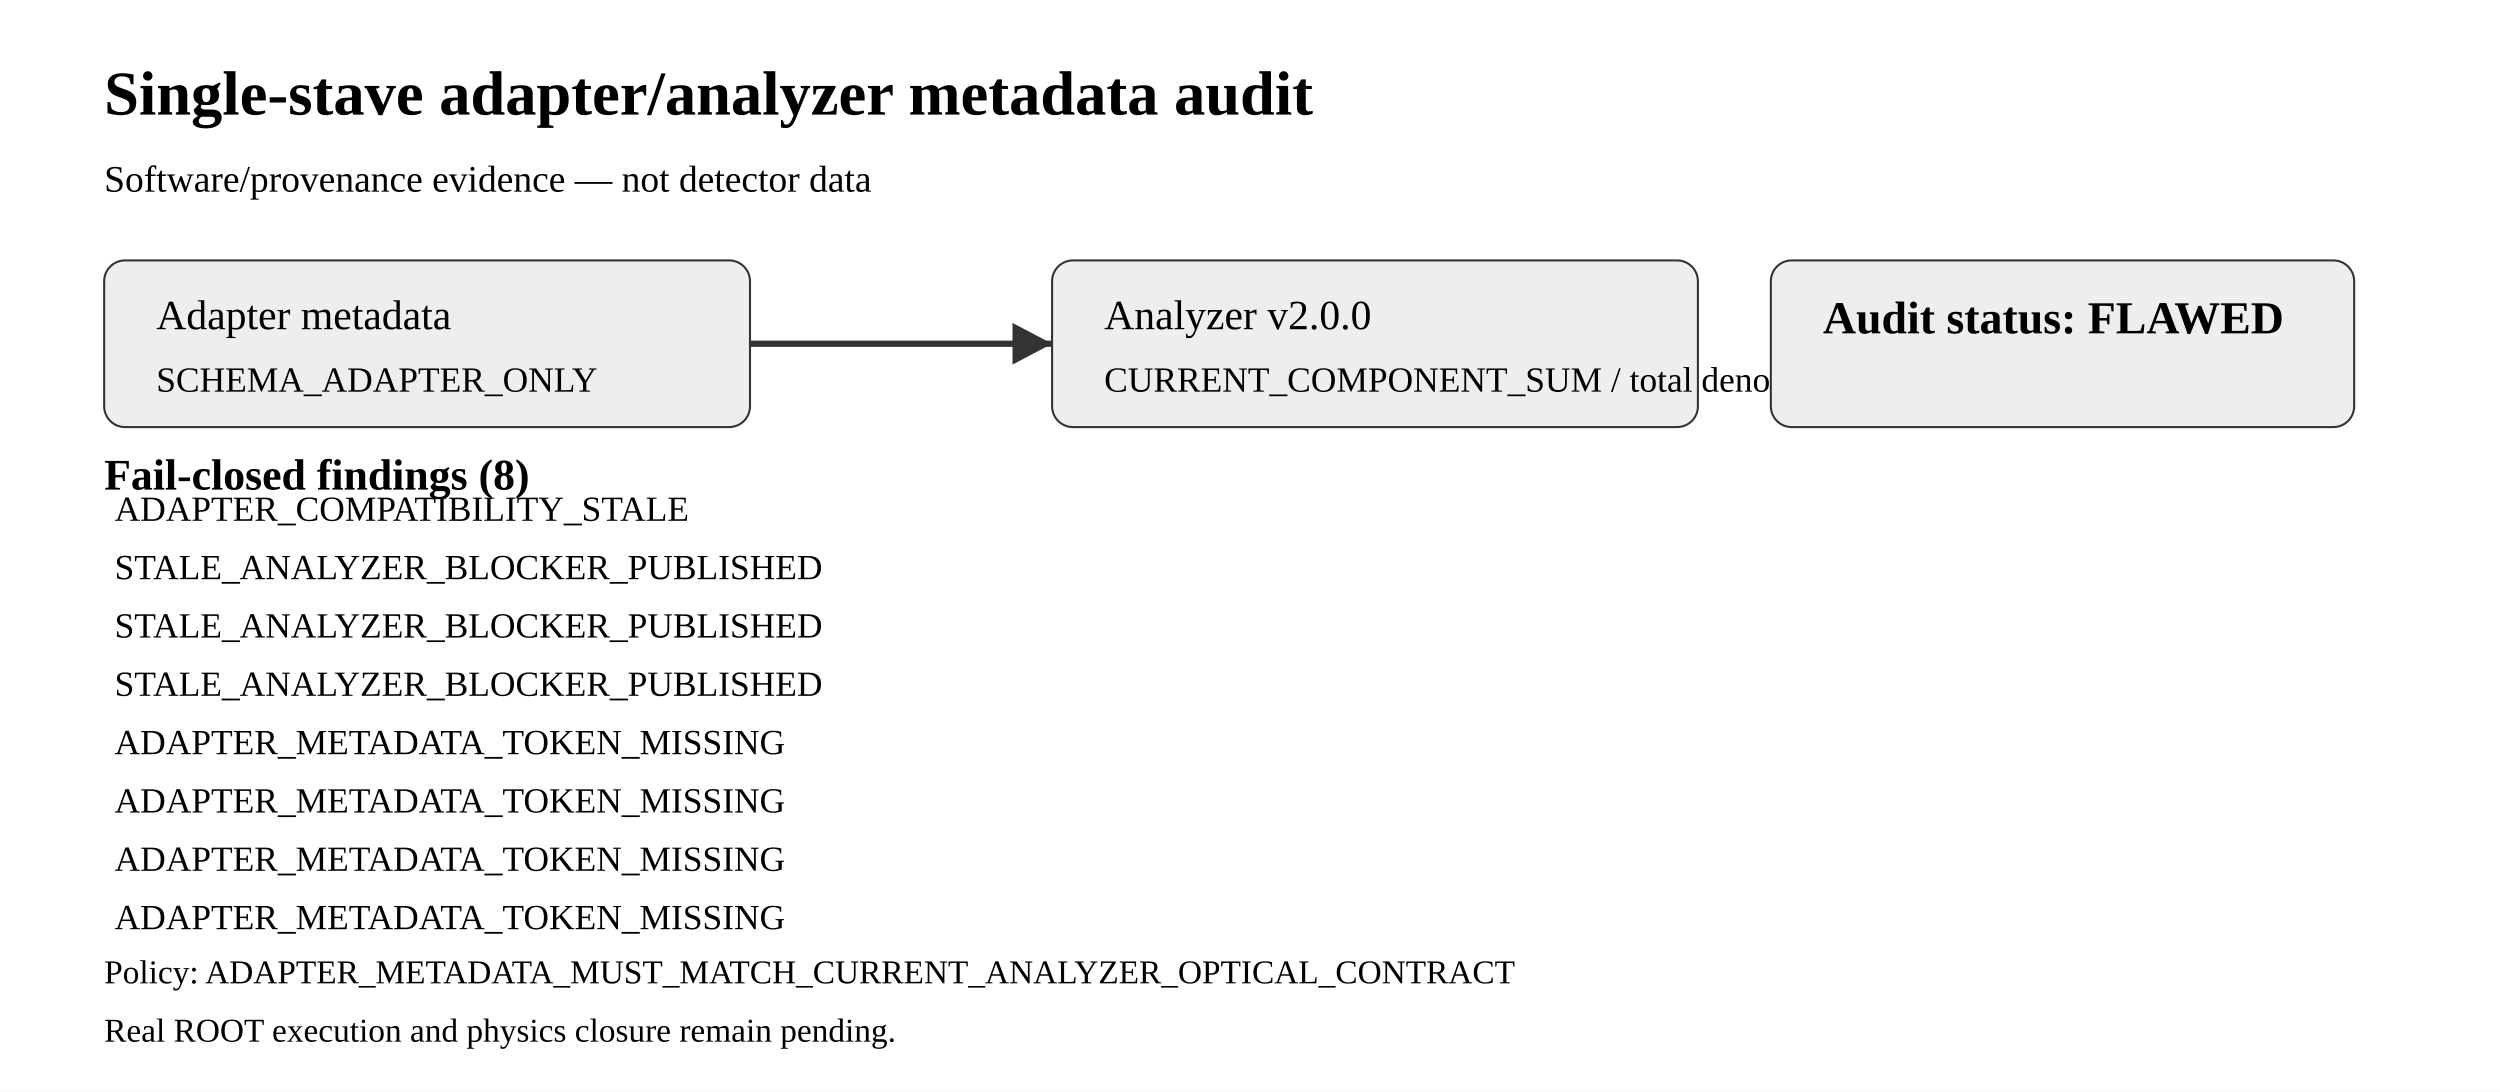
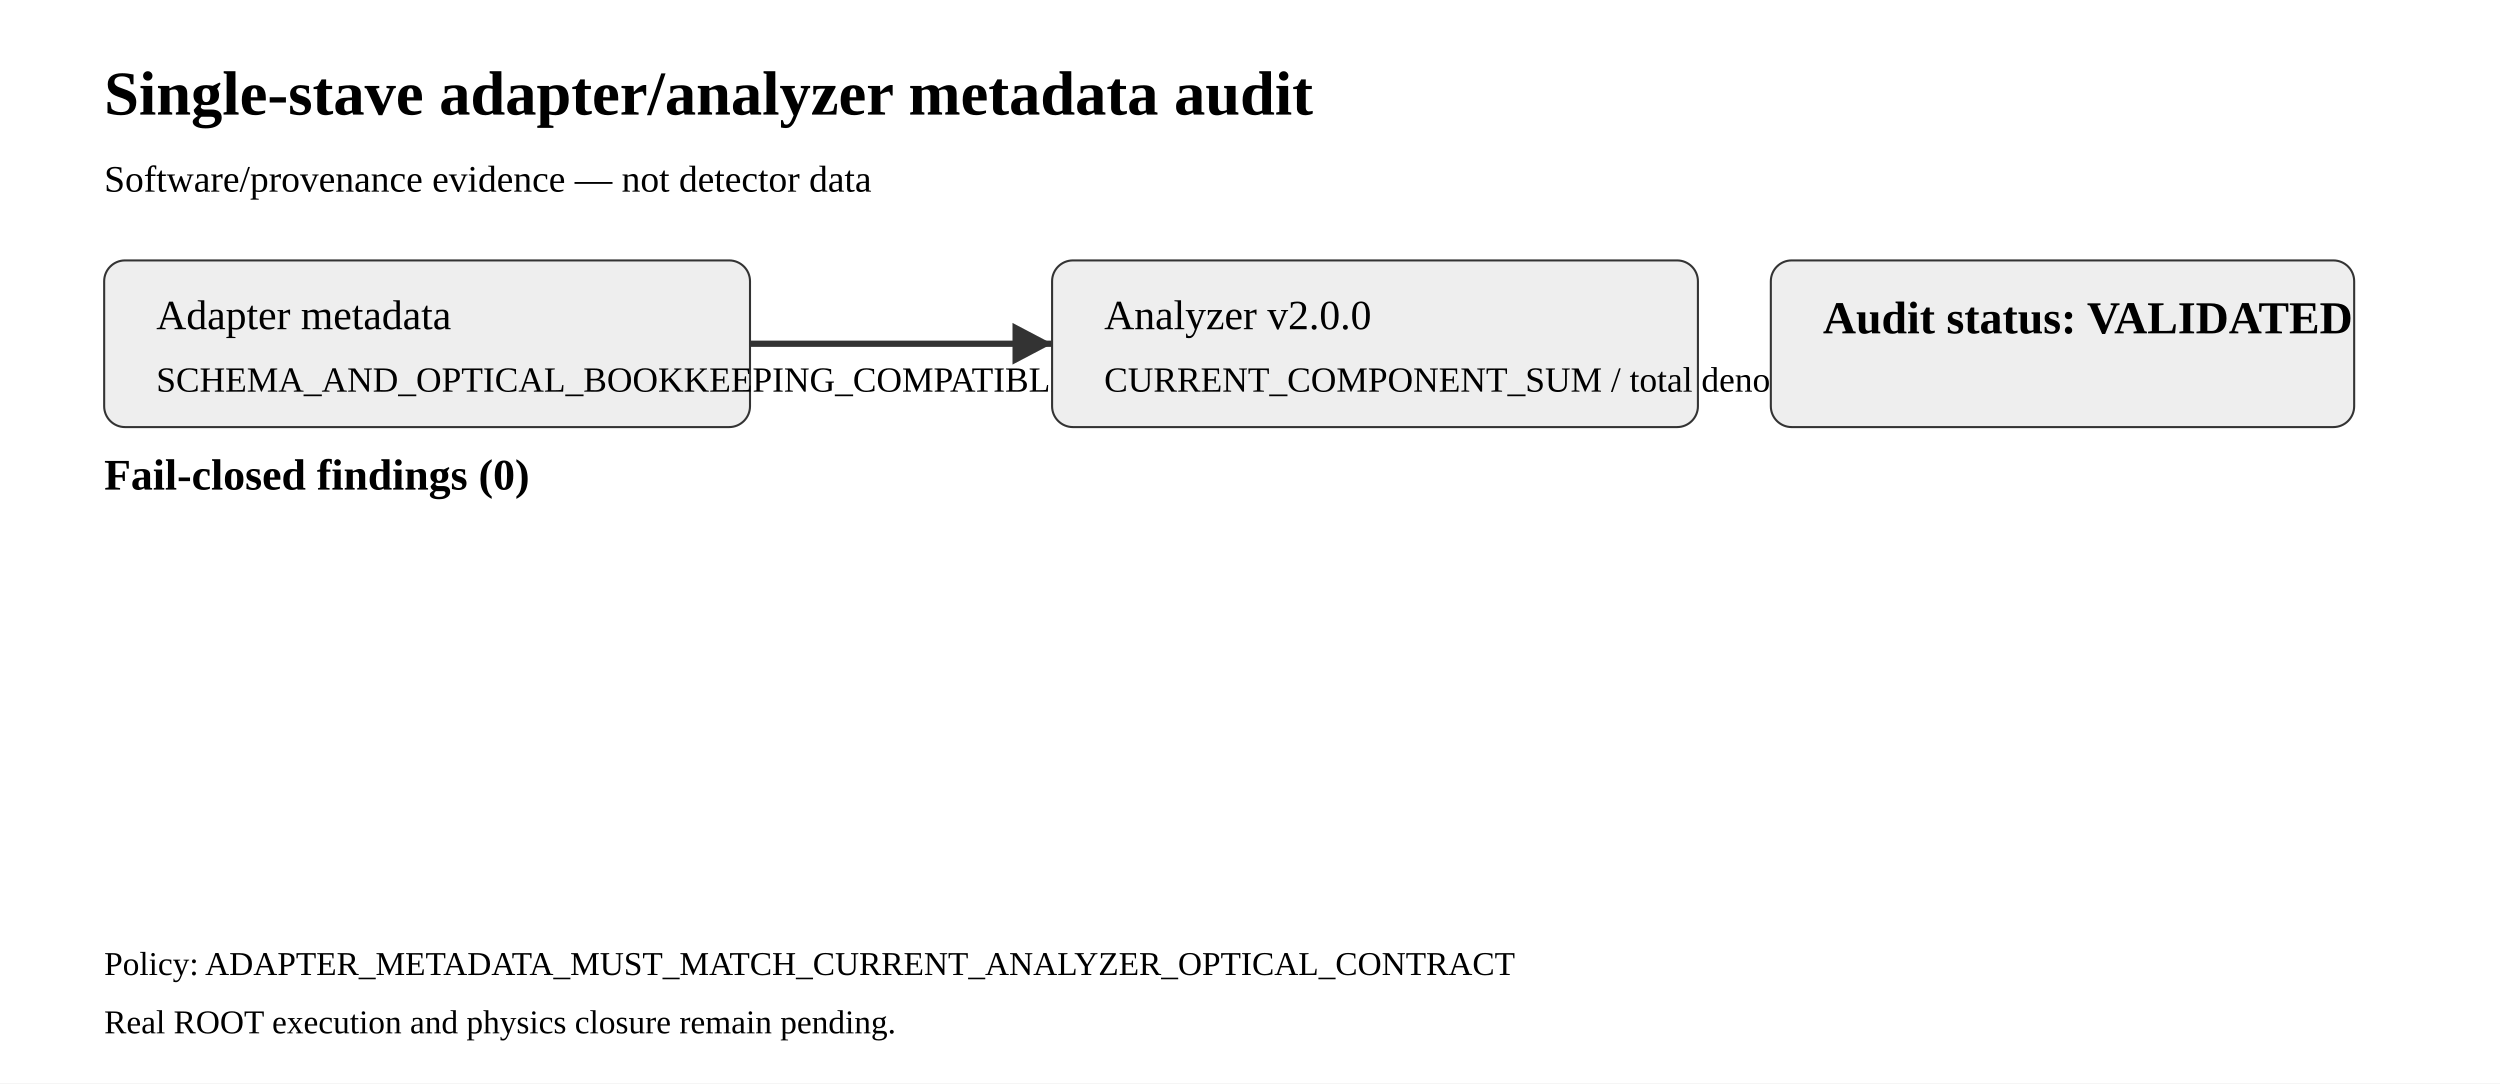
- <svg xmlns="http://www.w3.org/2000/svg" width="1200" height="524" viewBox="0 0 1200 524">
-   <rect width="1200" height="524" fill="white" />
+ <svg xmlns="http://www.w3.org/2000/svg" width="1200" height="520" viewBox="0 0 1200 520">
+   <rect width="1200" height="520" fill="white" />
  <text x="50" y="55" font-size="30" font-weight="bold">
  Single-stave adapter/analyzer metadata audit
</text>
  <text x="50" y="92" font-size="18">Software/provenance evidence — not detector data</text>
  <rect x="50" y="125" width="310" height="80" rx="10" fill="#eeeeee" stroke="#333333" />
  <text x="75" y="158" font-size="20">Adapter metadata</text>
-   <text x="75" y="188" font-size="17">SCHEMA_ADAPTER_ONLY</text>
+   <text x="75" y="188" font-size="17">SCHEMA_AND_OPTICAL_BOOKKEEPING_COMPATIBLE</text>
  <line x1="360" y1="165" x2="505" y2="165" stroke="#333333" stroke-width="3" />
  <polygon points="505,165 486,155 486,175" fill="#333333" />
  <rect x="505" y="125" width="310" height="80" rx="10" fill="#eeeeee" stroke="#333333" />
  <text x="530" y="158" font-size="20">Analyzer v2.0.0</text>
  <text x="530" y="188" font-size="17">CURRENT_COMPONENT_SUM / total denominator</text>
  <rect x="850" y="125" width="280" height="80" rx="10" fill="#eeeeee" stroke="#333333" />
-   <text x="875" y="160" font-size="22" font-weight="bold">Audit status: FLAWED</text>
-   <text x="50" y="235" font-size="21" font-weight="bold">Fail-closed findings (8)</text>
-   <text x="55" y="250" font-size="17">ADAPTER_COMPATIBILITY_STALE</text>
-   <text x="55" y="278" font-size="17">STALE_ANALYZER_BLOCKER_PUBLISHED</text>
-   <text x="55" y="306" font-size="17">STALE_ANALYZER_BLOCKER_PUBLISHED</text>
-   <text x="55" y="334" font-size="17">STALE_ANALYZER_BLOCKER_PUBLISHED</text>
-   <text x="55" y="362" font-size="17">ADAPTER_METADATA_TOKEN_MISSING</text>
-   <text x="55" y="390" font-size="17">ADAPTER_METADATA_TOKEN_MISSING</text>
-   <text x="55" y="418" font-size="17">ADAPTER_METADATA_TOKEN_MISSING</text>
-   <text x="55" y="446" font-size="17">ADAPTER_METADATA_TOKEN_MISSING</text>
-   <text x="50" y="472" font-size="16">
+   <text x="875" y="160" font-size="22" font-weight="bold">Audit status: VALIDATED</text>
+   <text x="50" y="235" font-size="21" font-weight="bold">Fail-closed findings (0)</text>
+   <text x="50" y="468" font-size="16">
  Policy: ADAPTER_METADATA_MUST_MATCH_CURRENT_ANALYZER_OPTICAL_CONTRACT
</text>
-   <text x="50" y="500" font-size="16">
+   <text x="50" y="496" font-size="16">
  Real ROOT execution and physics closure remain pending.
</text>
</svg>
